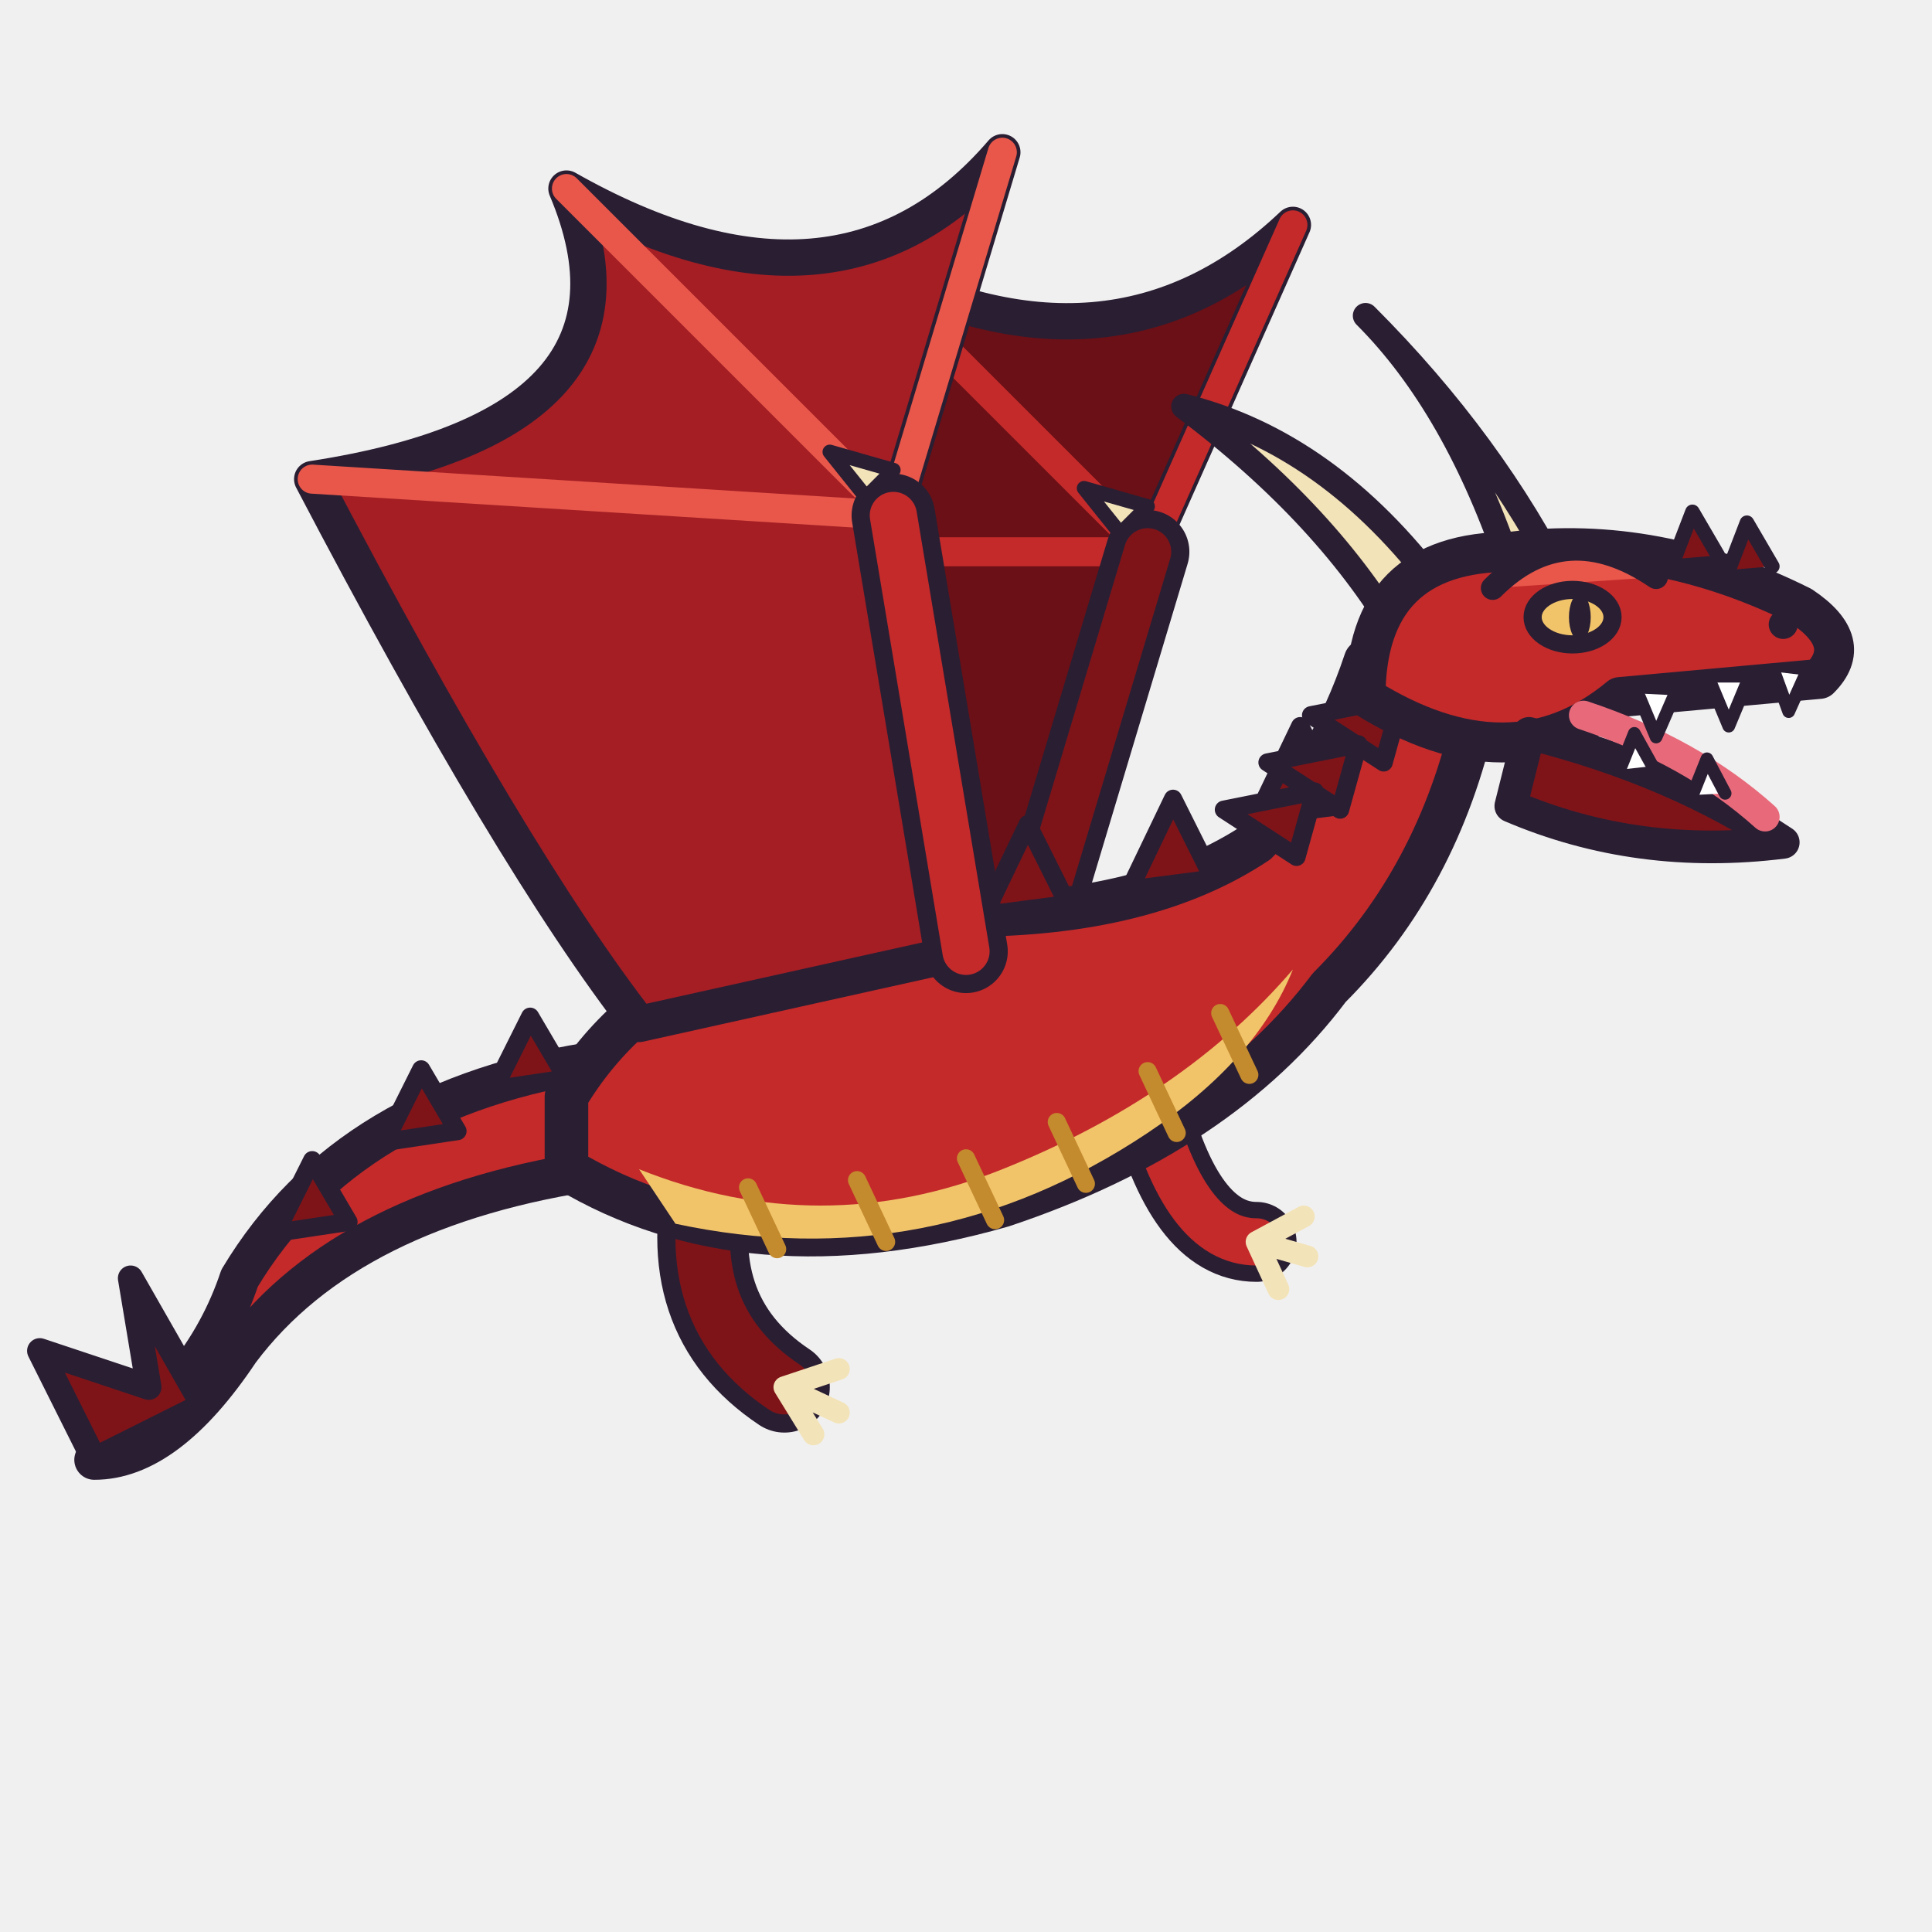
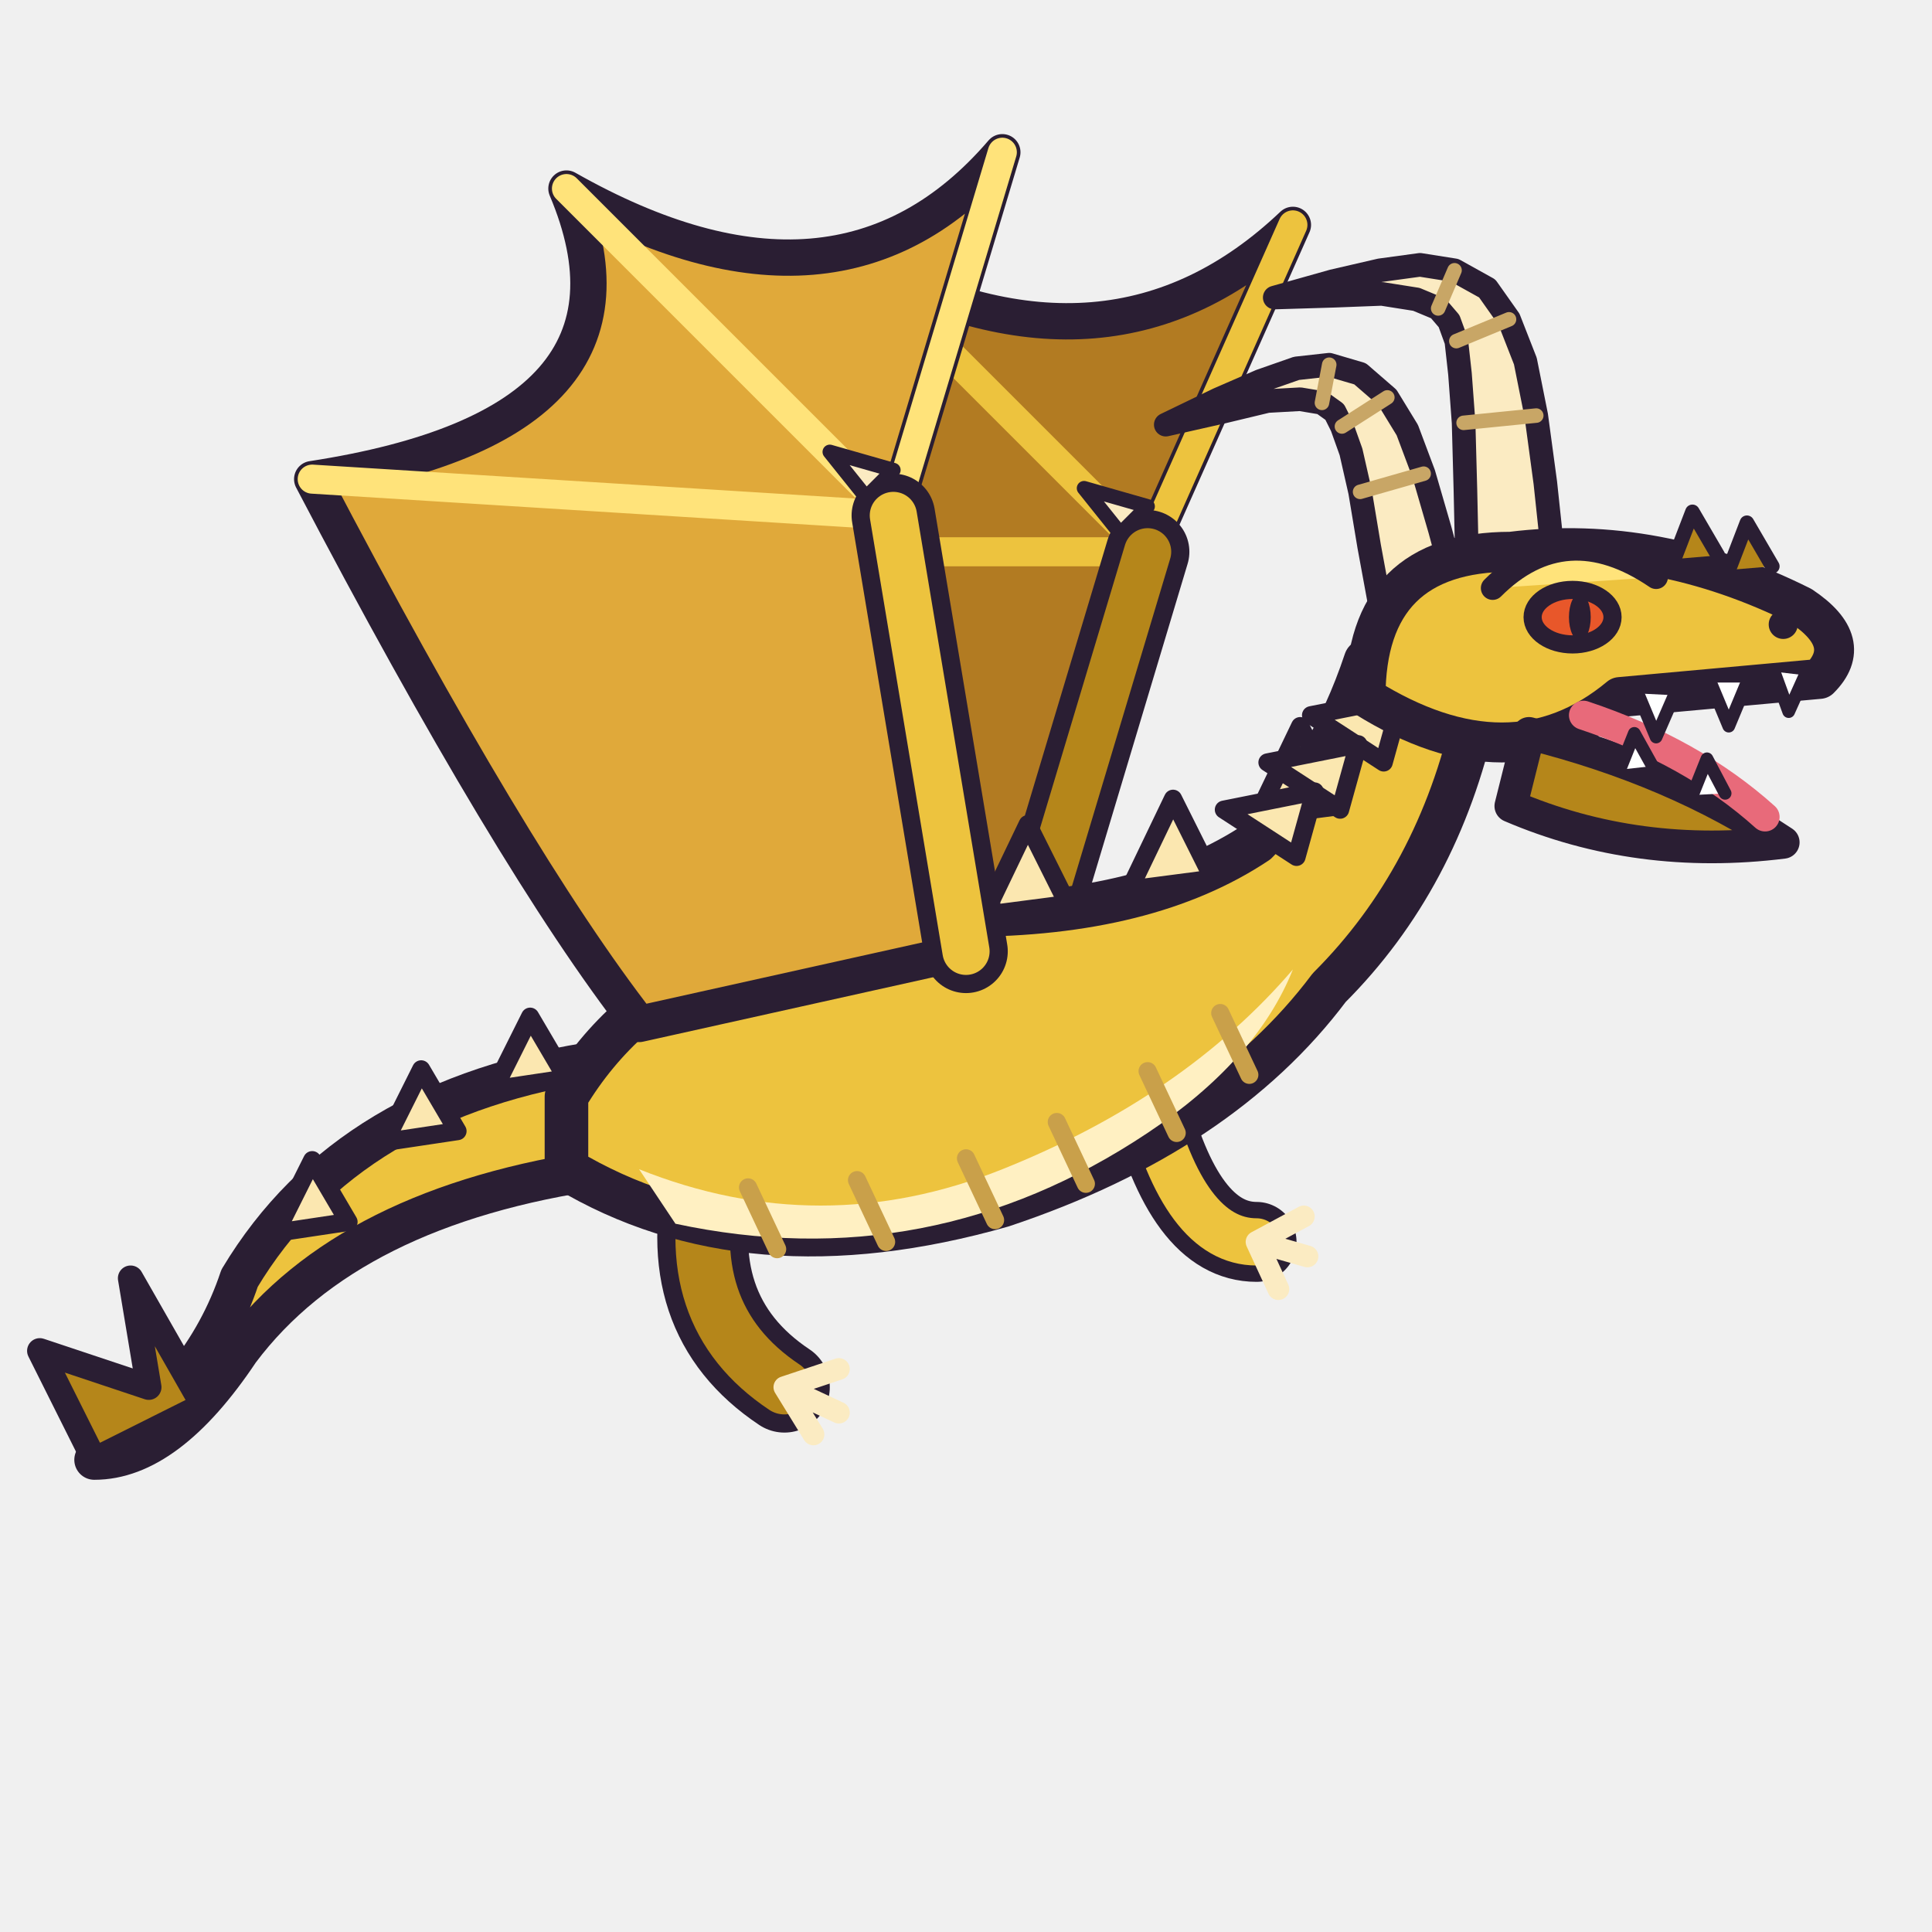
<svg xmlns="http://www.w3.org/2000/svg" viewBox="0 0 100 100">
  <g stroke="#2A1E33" stroke-linejoin="round" stroke-linecap="round">
    <g transform="translate(3 6) scale(.94)">
-       <path d="M54.0 44.0 L60.0 24.0 L68.0 6.0 Q58.0 15.5 44.0 8.0 Q48.5 20.0 30.0 24.0 Q35.0 42.0 36.0 48.0 Z" fill="#6A1016" stroke-width="2" />
-       <path d="M60.0 24.0 L30.0 24.0" fill="none" stroke="#C42A2A" stroke-width="1.6" />
-       <path d="M60.0 24.0 L44.0 8.0" fill="none" stroke="#C42A2A" stroke-width="1.6" />
-       <path d="M60.0 24.0 L68.0 6.0" fill="none" stroke="#C42A2A" stroke-width="1.6" />
+       <path d="M54.0 44.0 L60.0 24.0 L68.0 6.0 Q58.0 15.5 44.0 8.0 Q48.5 20.0 30.0 24.0 Q35.0 42.0 36.0 48.0 Z" fill="#B27B22" stroke-width="2" />
+       <path d="M60.0 24.0 L30.0 24.0" fill="none" stroke="#EDC33E" stroke-width="1.6" />
+       <path d="M60.0 24.0 L44.0 8.0" fill="none" stroke="#EDC33E" stroke-width="1.6" />
+       <path d="M60.0 24.0 L68.0 6.0" fill="none" stroke="#EDC33E" stroke-width="1.6" />
      <path d="M54.0 44.0 L60.0 24.0" fill="none" stroke-width="4.6" />
-       <path d="M54.0 44.0 L60.0 24.0" fill="none" stroke="#7E1418" stroke-width="2.6" />
-       <path d="M58.5 23.0 l-2 -2.5 l3.5 1 Z" fill="#F3E3B8" stroke-width=".8" />
-       <path d="M30 58 Q16 60 10 68 Q6 74 2 74 Q8 70 10 64 Q16 54 30 52 Z" fill="#C42A2A" stroke-width="2.2" />
-       <path d="M2 74 L-1 68 L5 70 L4 64 L8 71 Z" fill="#7E1418" stroke-width="1.4" />
-       <path d="M12 61.5 l2 -4 l2 3.4 Z" fill="#7E1418" stroke-width="1" />
-       <path d="M18 56.5 l2 -4 l2 3.4 Z" fill="#7E1418" stroke-width="1" />
-       <path d="M24 53.6 l2 -4 l2 3.4 Z" fill="#7E1418" stroke-width="1" />
+       <path d="M54.0 44.0 L60.0 24.0" fill="none" stroke="#B5861A" stroke-width="2.6" />
+       <path d="M58.5 23.0 l-2 -2.5 l3.5 1 Z" fill="#FBEBC2" stroke-width=".8" />
+       <path d="M30 58 Q16 60 10 68 Q6 74 2 74 Q8 70 10 64 Q16 54 30 52 Z" fill="#EDC33E" stroke-width="2.2" />
+       <path d="M2 74 L-1 68 L5 70 L4 64 L8 71 Z" fill="#B5861A" stroke-width="1.4" />
+       <path d="M12 61.5 l2 -4 l2 3.4 Z" fill="#FBE7B0" stroke-width="1" />
+       <path d="M18 56.5 l2 -4 l2 3.4 Z" fill="#FBE7B0" stroke-width="1" />
+       <path d="M24 53.6 l2 -4 l2 3.4 Z" fill="#FBE7B0" stroke-width="1" />
      <path d="M36 58 Q34 66 40 70" fill="none" stroke-width="5" />
-       <path d="M36 58 Q34 66 40 70" fill="none" stroke="#7E1418" stroke-width="3" />
-       <path d="M40 70 l3 -1 M40 70 l3 1.4 M40 70 l1.6 2.6" stroke="#F3E3B8" stroke-width="1.2" />
+       <path d="M36 58 Q34 66 40 70" fill="none" stroke="#B5861A" stroke-width="3" />
+       <path d="M40 70 l3 -1 M40 70 l3 1.4 M40 70 l1.6 2.6" stroke="#FBEBC2" stroke-width="1.2" />
      <path d="M60 54 Q62 62 66 62" fill="none" stroke-width="4.4" />
-       <path d="M60 54 Q62 62 66 62" fill="none" stroke="#C42A2A" stroke-width="2.6" />
-       <path d="M66 62 l2.6 -1.4 M66 62 l2.8 .8 M66 62 l1.2 2.6" stroke="#F3E3B8" stroke-width="1.2" />
-       <path d="M28 54 Q34 44 50 44 Q60 44 66 40 Q70 36 72 30 L78 33 Q76 42 70 48 Q64 56 52 60 Q38 64 28 58 Z" fill="#C42A2A" stroke-width="2.4" />
-       <path d="M32 58 Q42 62 52 58 Q62 54 68 47 Q66 52 60 56 Q48 64 34 61 Z" fill="#F2C46A" stroke="none" />
-       <path d="M38 59 l1.6 3.4" fill="none" stroke="#C48A2E" stroke-width="1" />
-       <path d="M44 58.6 l1.6 3.4" fill="none" stroke="#C48A2E" stroke-width="1" />
-       <path d="M50 57.4 l1.6 3.4" fill="none" stroke="#C48A2E" stroke-width="1" />
-       <path d="M55 55.4 l1.6 3.4" fill="none" stroke="#C48A2E" stroke-width="1" />
-       <path d="M60 52.6 l1.6 3.4" fill="none" stroke="#C48A2E" stroke-width="1" />
-       <path d="M64 49.4 l1.6 3.4" fill="none" stroke="#C48A2E" stroke-width="1" />
-       <path d="M36 47.4 l2.4 -5 l2.2 4.4 Z" fill="#7E1418" stroke-width="1" />
-       <path d="M43 44.6 l2.4 -5 l2.2 4.4 Z" fill="#7E1418" stroke-width="1" />
-       <path d="M51 44 l2.4 -5 l2.2 4.4 Z" fill="#7E1418" stroke-width="1" />
-       <path d="M59 42.6 l2.4 -5 l2.2 4.4 Z" fill="#7E1418" stroke-width="1" />
-       <path d="M66 38.6 l2.4 -5 l2.2 4.4 Z" fill="#7E1418" stroke-width="1" />
-       <path d="M74.0 32.0 l-5 1 l4 2.6 Z" fill="#7E1418" stroke-width="1" />
-       <path d="M71.6 34.6 l-5 1 l4 2.6 Z" fill="#7E1418" stroke-width="1" />
-       <path d="M69.2 37.2 l-5 1 l4 2.6 Z" fill="#7E1418" stroke-width="1" />
-       <path d="M76 26 Q70 18 62 16 Q70 22 74 29 Z" fill="#F3E3B8" stroke-width="1.4" />
-       <path d="M80 25 Q77 16 72 11 Q79 18 83 26 Z" fill="#F3E3B8" stroke-width="1.4" />
-       <path d="M72 32 Q72 24 80 24 Q88 23 96 27 Q99 29 97 31 L86 32 Q80 37 72 32 Z" fill="#C42A2A" stroke-width="2.2" />
-       <path d="M81 34 Q89 36 95 40 Q87 41 80 38 Z" fill="#7E1418" stroke-width="1.8" />
+       <path d="M60 54 Q62 62 66 62" fill="none" stroke="#EDC33E" stroke-width="2.6" />
+       <path d="M66 62 l2.6 -1.4 M66 62 l2.8 .8 M66 62 l1.2 2.6" stroke="#FBEBC2" stroke-width="1.2" />
+       <path d="M28 54 Q34 44 50 44 Q60 44 66 40 Q70 36 72 30 L78 33 Q76 42 70 48 Q64 56 52 60 Q38 64 28 58 Z" fill="#EDC33E" stroke-width="2.4" />
+       <path d="M32 58 Q42 62 52 58 Q62 54 68 47 Q66 52 60 56 Q48 64 34 61 Z" fill="#FFF0C2" stroke="none" />
+       <path d="M38 59 l1.6 3.4" fill="none" stroke="#C9A04A" stroke-width="1" />
+       <path d="M44 58.6 l1.6 3.4" fill="none" stroke="#C9A04A" stroke-width="1" />
+       <path d="M50 57.4 l1.6 3.4" fill="none" stroke="#C9A04A" stroke-width="1" />
+       <path d="M55 55.4 l1.6 3.4" fill="none" stroke="#C9A04A" stroke-width="1" />
+       <path d="M60 52.6 l1.6 3.4" fill="none" stroke="#C9A04A" stroke-width="1" />
+       <path d="M64 49.4 l1.6 3.4" fill="none" stroke="#C9A04A" stroke-width="1" />
+       <path d="M36 47.4 l2.4 -5 l2.2 4.4 Z" fill="#FBE7B0" stroke-width="1" />
+       <path d="M43 44.6 l2.4 -5 l2.2 4.4 Z" fill="#FBE7B0" stroke-width="1" />
+       <path d="M51 44 l2.4 -5 l2.2 4.4 Z" fill="#FBE7B0" stroke-width="1" />
+       <path d="M59 42.6 l2.4 -5 l2.2 4.4 Z" fill="#FBE7B0" stroke-width="1" />
+       <path d="M66 38.6 l2.4 -5 l2.2 4.4 Z" fill="#FBE7B0" stroke-width="1" />
+       <path d="M74.0 32.0 l-5 1 l4 2.6 Z" fill="#FBE7B0" stroke-width="1" />
+       <path d="M71.6 34.6 l-5 1 l4 2.6 Z" fill="#FBE7B0" stroke-width="1" />
+       <path d="M69.2 37.2 l-5 1 l4 2.6 Z" fill="#FBE7B0" stroke-width="1" />
+       <path d="M77.1 26.5 L76.1 22.8 L75.2 19.7 L74.3 17.3 L73.2 15.5 L71.7 14.2 L70.0 13.7 L68.2 13.9 L66.2 14.6 L63.9 15.6 L61.0 17.0 L61.0 17.0 L64.1 16.3 L66.6 15.7 L68.4 15.6 L69.6 15.8 L70.3 16.3 L70.7 17.1 L71.2 18.5 L71.7 20.7 L72.2 23.7 L72.9 27.5 Z" fill="#FBEBC2" stroke-width="1.3" />
+       <path d="M75.2 19.7 L71.7 20.7" stroke="#C8A666" stroke-width=".8" />
+       <path d="M73.2 15.5 L70.7 17.1" stroke="#C8A666" stroke-width=".8" />
+       <path d="M70.0 13.7 L69.6 15.8" stroke="#C8A666" stroke-width=".8" />
+       <path d="M82.4 24.9 L81.9 20.2 L81.4 16.5 L80.8 13.5 L79.9 11.2 L78.7 9.5 L76.9 8.5 L75.0 8.2 L72.8 8.5 L70.2 9.1 L67.0 10.0 L67.0 10.0 L70.3 9.9 L72.9 9.8 L74.8 10.1 L76.0 10.6 L76.6 11.3 L77.0 12.4 L77.2 14.2 L77.4 16.9 L77.5 20.6 L77.6 25.1 Z" fill="#FBEBC2" stroke-width="1.3" />
+       <path d="M81.4 16.5 L77.4 16.9" stroke="#C8A666" stroke-width=".8" />
+       <path d="M79.9 11.2 L77.0 12.4" stroke="#C8A666" stroke-width=".8" />
+       <path d="M76.9 8.5 L76.0 10.6" stroke="#C8A666" stroke-width=".8" />
+       <path d="M72 32 Q72 24 80 24 Q88 23 96 27 Q99 29 97 31 L86 32 Q80 37 72 32 Z" fill="#EDC33E" stroke-width="2.2" />
+       <path d="M81 34 Q89 36 95 40 Q87 41 80 38 Z" fill="#B5861A" stroke-width="1.8" />
      <path d="M84 33 Q90 35 94 38.6" fill="none" stroke="#E86A7A" stroke-width="1.6" />
      <path d="M87 31.8 l1 2.4 l1 -2.3 M91 31.2 l1 2.4 l1 -2.4 M94.5 30.6 l.8 2.2 l.9 -2" fill="#fff" stroke-width=".7" />
      <path d="M86 36 l.8 -2 l1 1.8 M90 37.4 l.8 -2 l1 1.9" fill="#fff" stroke-width=".7" />
-       <path d="M79 26 Q83 22 88 25.4" fill="#E8574A" stroke-width="1.3" />
-       <ellipse cx="83.4" cy="27.6" rx="2.2" ry="1.5" fill="#F2C46A" stroke-width="1" />
+       <path d="M79 26 Q83 22 88 25.4" fill="#FFE37A" stroke-width="1.3" />
+       <ellipse cx="83.4" cy="27.6" rx="2.2" ry="1.5" fill="#E8572A" stroke-width="1" />
      <ellipse cx="83.8" cy="27.6" rx=".6" ry="1.3" fill="#2A1E33" stroke="none" />
      <circle cx="95" cy="28" r=".8" fill="#2A1E33" stroke="none" />
-       <path d="M89 24.4 l1 -2.6 l1.4 2.4" fill="#7E1418" stroke-width=".8" />
-       <path d="M92 25.0 l1 -2.6 l1.4 2.4" fill="#7E1418" stroke-width=".8" />
-       <path d="M50.0 46.0 L46.0 22.0 L52.0 2.0 Q43.0 12.5 28.0 4.0 Q33.5 17.0 14.0 20.0 Q25.0 41.0 32.0 50.0 Z" fill="#A41E24" stroke-width="2" />
-       <path d="M46.0 22.0 L14.0 20.0" fill="none" stroke="#E8574A" stroke-width="1.6" />
-       <path d="M46.0 22.0 L28.0 4.0" fill="none" stroke="#E8574A" stroke-width="1.6" />
-       <path d="M46.0 22.0 L52.0 2.0" fill="none" stroke="#E8574A" stroke-width="1.6" />
+       <path d="M89 24.4 l1 -2.6 l1.4 2.4" fill="#B5861A" stroke-width=".8" />
+       <path d="M92 25.0 l1 -2.6 l1.4 2.4" fill="#B5861A" stroke-width=".8" />
+       <path d="M50.0 46.0 L46.0 22.0 L52.0 2.0 Q43.0 12.5 28.0 4.0 Q33.5 17.0 14.0 20.0 Q25.0 41.0 32.0 50.0 Z" fill="#E0A93A" stroke-width="2" />
+       <path d="M46.0 22.0 L14.0 20.0" fill="none" stroke="#FFE37A" stroke-width="1.6" />
+       <path d="M46.0 22.0 L28.0 4.0" fill="none" stroke="#FFE37A" stroke-width="1.6" />
+       <path d="M46.0 22.0 L52.0 2.0" fill="none" stroke="#FFE37A" stroke-width="1.6" />
      <path d="M50.0 46.0 L46.0 22.0" fill="none" stroke-width="4.6" />
-       <path d="M50.0 46.0 L46.0 22.0" fill="none" stroke="#C42A2A" stroke-width="2.6" />
-       <path d="M44.5 21.0 l-2 -2.5 l3.5 1 Z" fill="#F3E3B8" stroke-width=".8" />
+       <path d="M50.0 46.0 L46.0 22.0" fill="none" stroke="#EDC33E" stroke-width="2.6" />
+       <path d="M44.5 21.0 l-2 -2.5 l3.5 1 Z" fill="#FBEBC2" stroke-width=".8" />
    </g>
  </g>
</svg>
